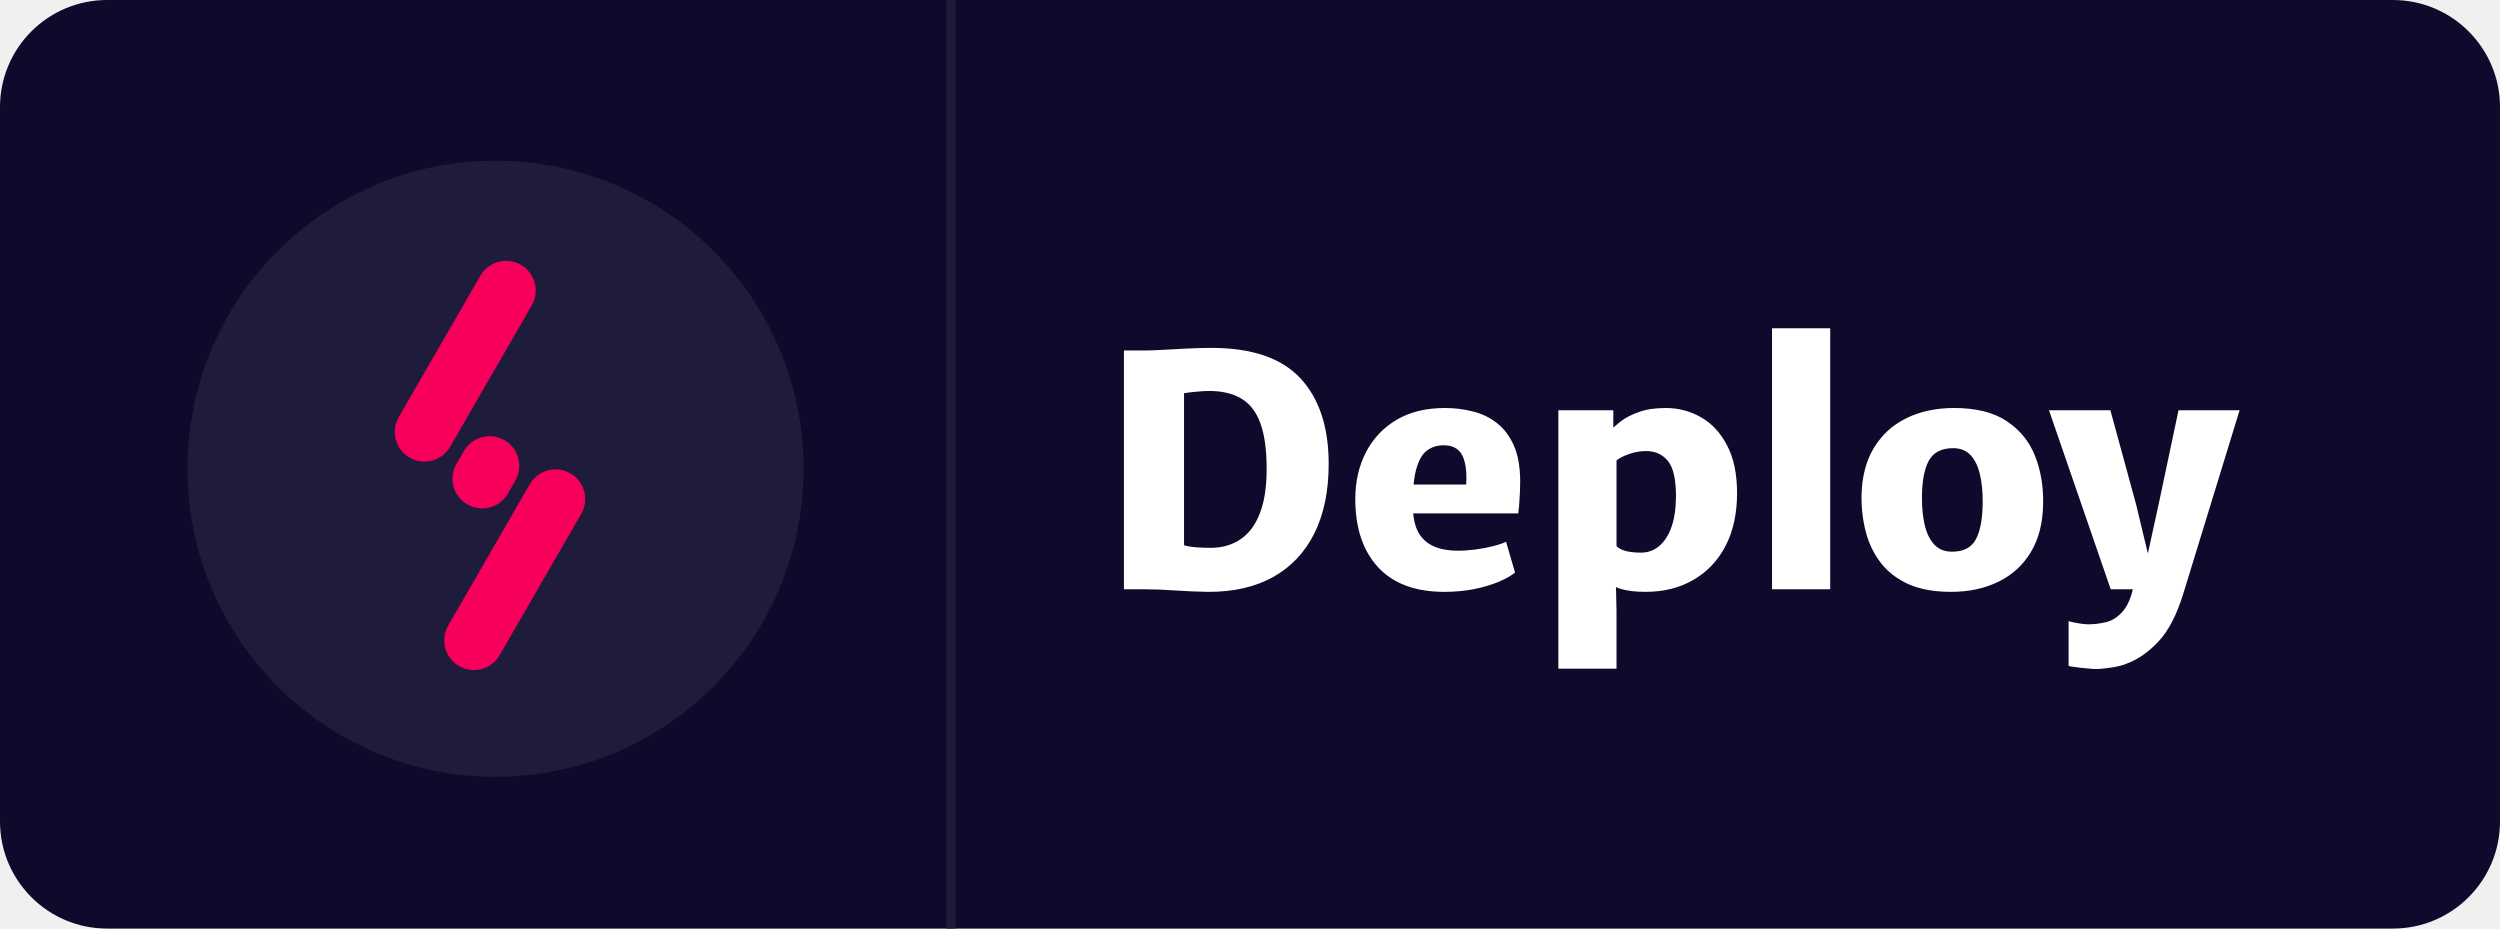
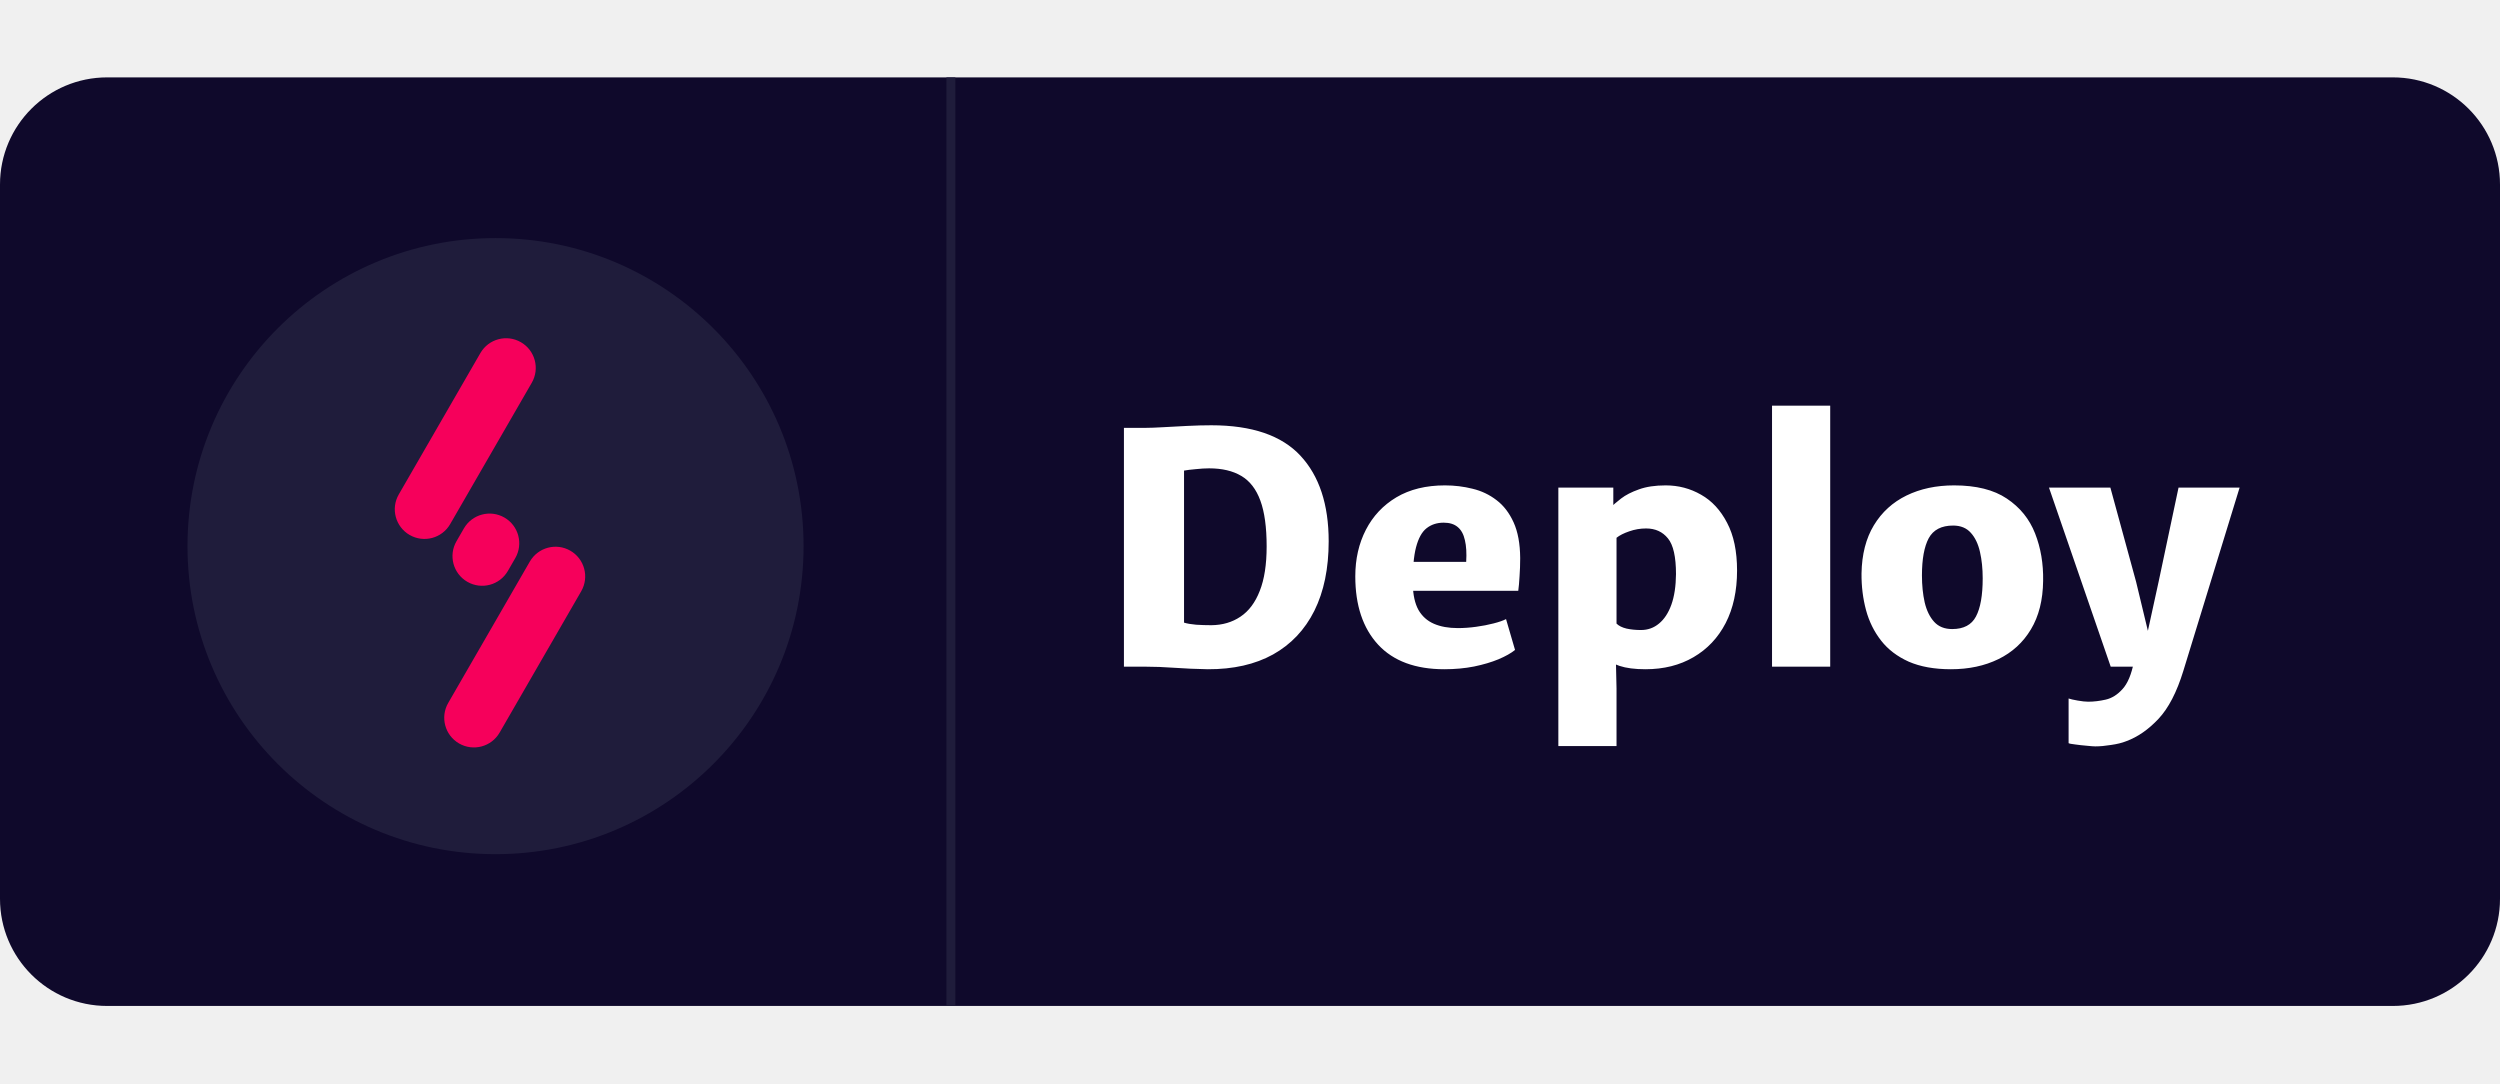
- <svg xmlns="http://www.w3.org/2000/svg" width="280" height="104" viewBox="0 0 280 104" fill="none">
+ <svg xmlns="http://www.w3.org/2000/svg" width="120" height="52" viewBox="0 0 280 104" fill="none">
  <rect width="280" height="104" rx="12" fill="#0F092B" />
  <line x1="106.5" x2="106.5" y2="104" stroke="#1F1C3B" />
  <path d="M55.5 87C74.554 87 90 71.554 90 52.5C90 33.446 74.554 18 55.5 18C36.446 18 21 33.446 21 52.5C21 71.554 36.446 87 55.5 87Z" fill="#1F1C3B" />
  <path d="M65.097 57.554C66.015 55.964 65.47 53.931 63.88 53.013C62.291 52.095 60.258 52.64 59.34 54.23L50.2 70.061C49.282 71.65 49.827 73.683 51.416 74.601C53.006 75.519 55.039 74.975 55.957 73.385L65.097 57.554Z" fill="#F6005B" />
  <path d="M57.712 53.841C58.63 52.251 58.086 50.218 56.496 49.3C54.906 48.382 52.873 48.927 51.955 50.517L51.125 51.955C50.207 53.545 50.751 55.578 52.341 56.496C53.931 57.414 55.964 56.869 56.882 55.279L57.712 53.841Z" fill="#F6005B" />
  <path d="M59.559 34.203C60.477 32.613 59.933 30.58 58.343 29.662C56.753 28.744 54.72 29.289 53.802 30.879L44.662 46.71C43.744 48.3 44.289 50.332 45.879 51.25C47.469 52.168 49.502 51.623 50.419 50.034L59.559 34.203Z" fill="#F6005B" />
  <path d="M125.88 66V39.252C126.156 39.252 126.432 39.252 126.708 39.252C126.984 39.252 127.26 39.252 127.536 39.252C127.812 39.252 128.088 39.252 128.364 39.252C128.808 39.252 129.444 39.228 130.272 39.18C131.112 39.132 132.012 39.084 132.972 39.036C133.944 38.988 134.844 38.964 135.672 38.964C140.208 38.964 143.532 40.098 145.644 42.366C147.756 44.634 148.812 47.832 148.812 51.96C148.812 54.996 148.278 57.588 147.21 59.736C146.142 61.872 144.6 63.504 142.584 64.632C140.568 65.748 138.132 66.3 135.276 66.288C133.968 66.264 132.726 66.21 131.55 66.126C130.386 66.042 129.288 66 128.256 66C127.992 66 127.728 66 127.464 66C127.2 66 126.936 66 126.672 66C126.408 66 126.144 66 125.88 66ZM132.612 61.068C132.96 61.176 133.41 61.254 133.962 61.302C134.514 61.338 135.084 61.356 135.672 61.356C136.92 61.344 138.006 61.026 138.93 60.402C139.866 59.778 140.586 58.818 141.09 57.522C141.606 56.226 141.864 54.564 141.864 52.536C141.864 50.388 141.63 48.678 141.162 47.406C140.694 46.122 139.98 45.198 139.02 44.634C138.072 44.07 136.872 43.788 135.42 43.788C134.976 43.788 134.478 43.818 133.926 43.878C133.374 43.926 132.936 43.98 132.612 44.04V61.068ZM161.765 66.288C158.525 66.288 156.053 65.37 154.349 63.534C152.645 61.686 151.793 59.136 151.793 55.884C151.793 53.94 152.189 52.2 152.981 50.664C153.773 49.128 154.913 47.916 156.401 47.028C157.901 46.14 159.713 45.696 161.837 45.696C162.905 45.696 163.937 45.822 164.933 46.074C165.929 46.314 166.823 46.74 167.615 47.352C168.407 47.952 169.043 48.78 169.523 49.836C170.003 50.892 170.249 52.224 170.261 53.832C170.261 54.552 170.237 55.236 170.189 55.884C170.153 56.532 170.105 57.072 170.045 57.504H155.141L155.501 54.264H164.213C164.273 53.292 164.225 52.482 164.069 51.834C163.925 51.174 163.655 50.682 163.259 50.358C162.875 50.034 162.353 49.872 161.693 49.872C160.937 49.872 160.295 50.082 159.767 50.502C159.251 50.91 158.861 51.618 158.597 52.626C158.333 53.634 158.213 55.032 158.237 56.82C158.261 57.984 158.471 58.926 158.867 59.646C159.275 60.354 159.851 60.87 160.595 61.194C161.339 61.518 162.233 61.68 163.277 61.68C163.925 61.68 164.603 61.632 165.311 61.536C166.019 61.44 166.673 61.314 167.273 61.158C167.885 61.002 168.353 60.84 168.677 60.672L169.685 64.128C169.241 64.488 168.623 64.836 167.831 65.172C167.051 65.496 166.139 65.766 165.095 65.982C164.063 66.186 162.953 66.288 161.765 66.288ZM174.535 74.892V45.948H180.691V48.396L181.051 48.828V63.408L180.979 65.244L181.051 68.448V74.892H174.535ZM184.291 66.288C183.103 66.288 182.131 66.162 181.375 65.91C180.631 65.646 180.151 65.436 179.935 65.28L181.051 61.176C181.303 61.428 181.675 61.614 182.167 61.734C182.659 61.842 183.199 61.896 183.787 61.896C184.555 61.896 185.227 61.656 185.803 61.176C186.391 60.696 186.853 59.994 187.189 59.07C187.525 58.134 187.699 56.988 187.711 55.632C187.711 53.7 187.411 52.368 186.811 51.636C186.211 50.892 185.395 50.52 184.363 50.52C183.715 50.52 183.085 50.628 182.473 50.844C181.873 51.048 181.399 51.288 181.051 51.564L180.367 48.216C180.643 47.916 181.039 47.568 181.555 47.172C182.071 46.776 182.737 46.434 183.553 46.146C184.369 45.846 185.371 45.696 186.559 45.696C187.987 45.696 189.307 46.044 190.519 46.74C191.731 47.424 192.703 48.474 193.435 49.89C194.179 51.294 194.551 53.076 194.551 55.236C194.551 57.504 194.125 59.466 193.273 61.122C192.421 62.766 191.221 64.038 189.673 64.938C188.137 65.838 186.343 66.288 184.291 66.288ZM198.467 66V36.768H204.983V66H198.467ZM218.498 66.288C216.65 66.288 215.078 66.006 213.782 65.442C212.498 64.866 211.466 64.08 210.686 63.084C209.906 62.088 209.342 60.948 208.994 59.664C208.646 58.368 208.478 57 208.49 55.56C208.526 53.424 208.988 51.624 209.876 50.16C210.764 48.696 211.982 47.586 213.53 46.83C215.078 46.074 216.854 45.696 218.858 45.696C221.33 45.696 223.298 46.188 224.762 47.172C226.238 48.156 227.294 49.458 227.93 51.078C228.566 52.698 228.866 54.468 228.83 56.388C228.806 58.536 228.35 60.348 227.462 61.824C226.586 63.288 225.374 64.398 223.826 65.154C222.278 65.91 220.502 66.288 218.498 66.288ZM218.642 61.788C219.926 61.788 220.814 61.32 221.306 60.384C221.81 59.436 222.062 58.008 222.062 56.1C222.062 55.02 221.96 54.036 221.756 53.148C221.552 52.248 221.21 51.534 220.73 51.006C220.25 50.466 219.59 50.196 218.75 50.196C217.442 50.196 216.53 50.67 216.014 51.618C215.51 52.566 215.258 53.952 215.258 55.776C215.258 56.88 215.36 57.888 215.564 58.8C215.78 59.712 216.134 60.438 216.626 60.978C217.118 61.518 217.79 61.788 218.642 61.788ZM231.683 74.568V69.564C231.887 69.636 232.229 69.714 232.709 69.798C233.189 69.882 233.579 69.924 233.879 69.924C234.503 69.924 235.157 69.846 235.841 69.69C236.525 69.534 237.149 69.144 237.713 68.52C238.289 67.896 238.715 66.888 238.991 65.496L239.243 66H236.399L229.487 45.948H236.363L239.243 56.496L240.827 63.084H240.323L241.763 56.496L243.995 45.948H250.835L244.535 66.468C243.803 68.856 242.873 70.65 241.745 71.85C240.617 73.05 239.411 73.884 238.127 74.352C237.683 74.532 237.125 74.67 236.453 74.766C235.793 74.874 235.199 74.928 234.671 74.928C234.491 74.928 234.173 74.904 233.717 74.856C233.273 74.82 232.841 74.772 232.421 74.712C232.001 74.664 231.755 74.616 231.683 74.568Z" fill="white" />
</svg>
